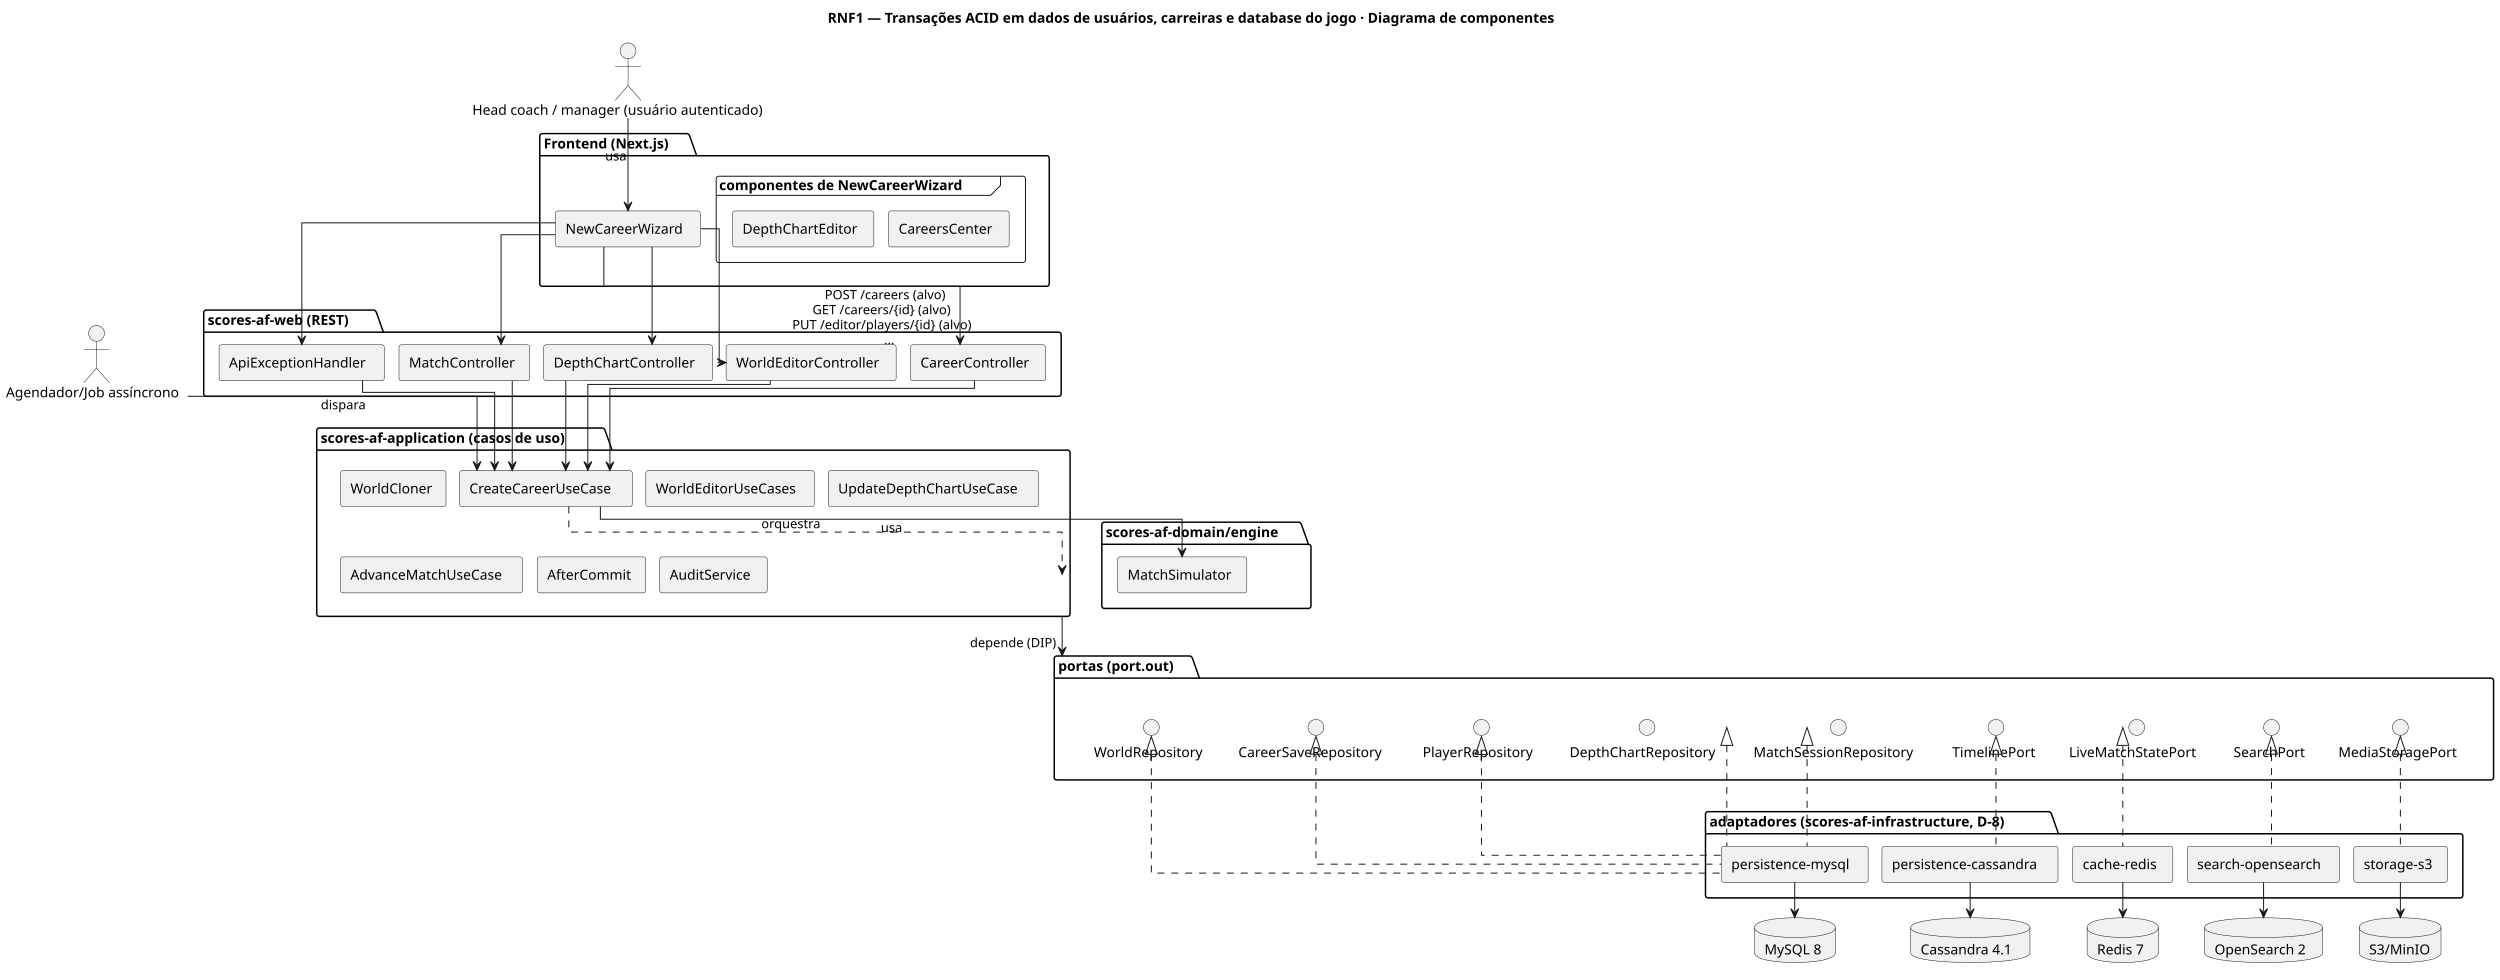
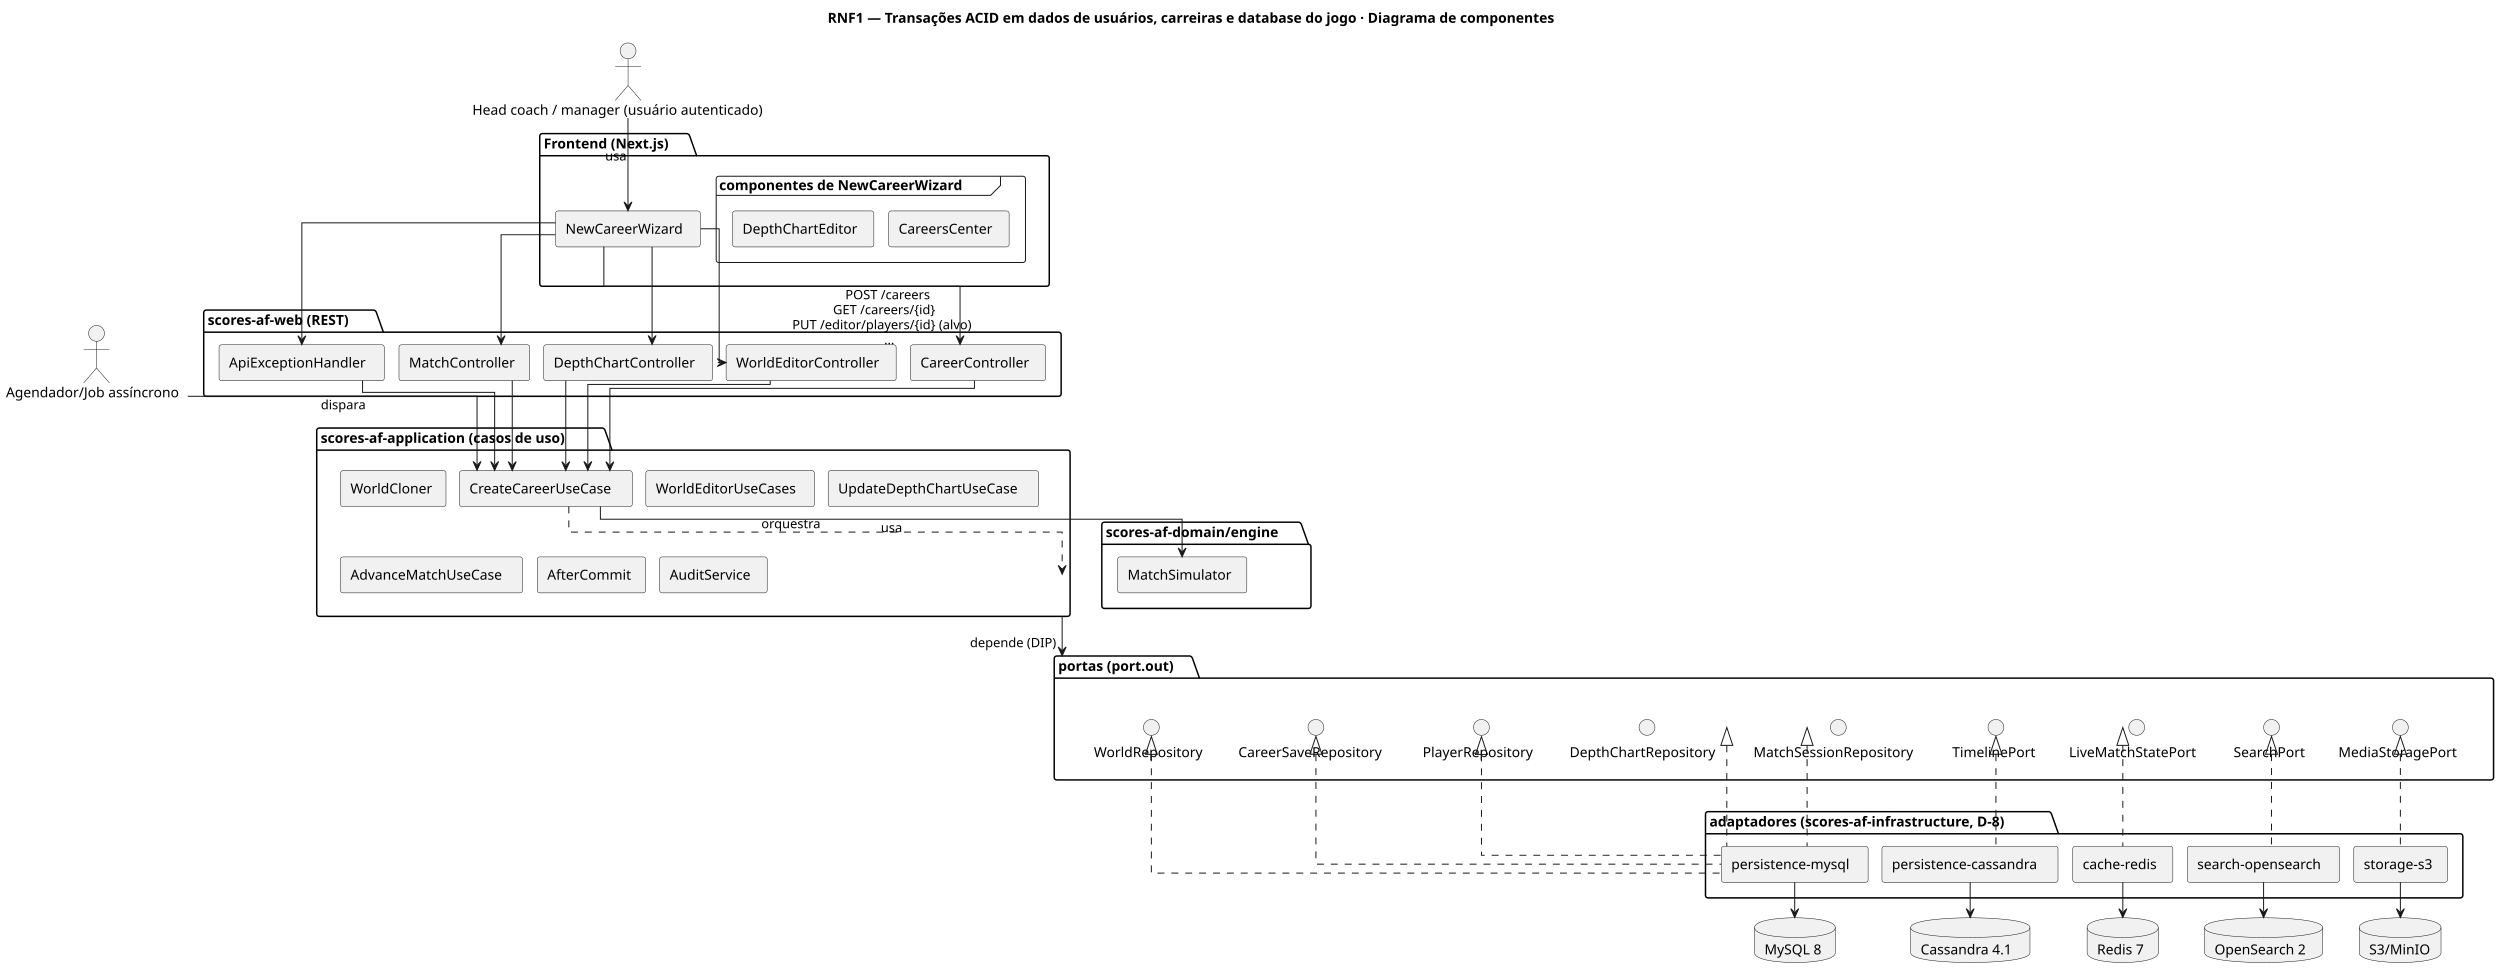
<svg xmlns="http://www.w3.org/2000/svg" contentStyleType="text/css" data-diagram-type="DESCRIPTION" height="988px" preserveAspectRatio="none" style="width:2522px;height:988px;background:#FFFFFF;" version="1.1" viewBox="0 0 2522 988" width="2522px" zoomAndPan="magnify">
  <defs />
  <g>
    <g class="title" data-source-line="1">
      <text fill="#000000" font-family="sans-serif" font-size="14" font-weight="bold" lengthAdjust="spacing" textLength="838.681" x="834.91" y="22.995">RNF1 — Transações ACID em dados de usuários, carreiras e database do jogo · Diagrama de componentes</text>
    </g>
    <g class="cluster" data-entity="pkg_fe" data-source-line="8" data-uid="ent0004" id="cluster_pkg_fe">
      <path d="M547,134.797 L693.284,134.797 A3.75,3.75 0 0 1 695.784,137.297 L702.784,157.094 L1056,157.094 A2.5,2.5 0 0 1 1058.5,159.594 L1058.5,286.297 A2.5,2.5 0 0 1 1056,288.797 L547,288.797 A2.5,2.5 0 0 1 544.5,286.297 L544.5,137.297 A2.5,2.5 0 0 1 547,134.797" fill="none" style="stroke:#000000;stroke-width:1.5;" />
      <line style="stroke:#000000;stroke-width:1.5;" x1="544.5" x2="702.784" y1="157.094" y2="157.094" />
      <text fill="#000000" font-family="sans-serif" font-size="14" font-weight="bold" lengthAdjust="spacing" textLength="145.284" x="548.5" y="149.792">Frontend (Next.js)</text>
    </g>
    <g class="cluster" data-entity="pkg_fe_sub" data-source-line="10" data-uid="ent0006" id="cluster_pkg_fe_sub">
      <rect fill="none" height="87" rx="2.5" ry="2.5" style="stroke:#181818;stroke-width:1;" width="312" x="722.5" y="177.797" />
      <path d="M1009.287,177.797 L1009.287,187.094 L999.287,197.094 L722.5,197.094" fill="none" style="stroke:#181818;stroke-width:1;" />
      <text fill="#000000" font-family="sans-serif" font-size="14" font-weight="bold" lengthAdjust="spacing" textLength="276.787" x="725.5" y="191.792">componentes de NewCareerWizard</text>
    </g>
    <g class="cluster" data-entity="pkg_web" data-source-line="15" data-uid="ent0009" id="cluster_pkg_web">
      <path d="M208,312.797 L377.239,312.797 A3.75,3.75 0 0 1 379.739,315.297 L386.739,335.094 L1068,335.094 A2.5,2.5 0 0 1 1070.5,337.594 L1070.5,397.297 A2.5,2.5 0 0 1 1068,399.797 L208,399.797 A2.5,2.5 0 0 1 205.5,397.297 L205.5,315.297 A2.5,2.5 0 0 1 208,312.797" fill="none" style="stroke:#000000;stroke-width:1.5;" />
      <line style="stroke:#000000;stroke-width:1.5;" x1="205.5" x2="386.739" y1="335.094" y2="335.094" />
      <text fill="#000000" font-family="sans-serif" font-size="14" font-weight="bold" lengthAdjust="spacing" textLength="168.239" x="209.5" y="327.792">scores-af-web (REST)</text>
    </g>
    <g class="cluster" data-entity="pkg_app" data-source-line="22" data-uid="ent0015" id="cluster_pkg_app">
      <path d="M322,431.797 L607.936,431.797 A3.75,3.75 0 0 1 610.436,434.297 L617.436,454.094 L1077,454.094 A2.5,2.5 0 0 1 1079.5,456.594 L1079.5,619.297 A2.5,2.5 0 0 1 1077,621.797 L322,621.797 A2.5,2.5 0 0 1 319.5,619.297 L319.5,434.297 A2.5,2.5 0 0 1 322,431.797" fill="none" style="stroke:#000000;stroke-width:1.5;" />
      <line style="stroke:#000000;stroke-width:1.5;" x1="319.5" x2="617.436" y1="454.094" y2="454.094" />
      <text fill="#000000" font-family="sans-serif" font-size="14" font-weight="bold" lengthAdjust="spacing" textLength="284.935" x="323.5" y="446.792">scores-af-application (casos de uso)</text>
    </g>
    <g class="cluster" data-entity="pkg_eng" data-source-line="31" data-uid="ent0023" id="cluster_pkg_eng">
      <path d="M1114,526.797 L1310.439,526.797 A3.75,3.75 0 0 1 1312.939,529.297 L1319.939,549.094 L1320,549.094 A2.5,2.5 0 0 1 1322.5,551.594 L1322.5,611.297 A2.5,2.5 0 0 1 1320,613.797 L1114,613.797 A2.5,2.5 0 0 1 1111.5,611.297 L1111.5,529.297 A2.5,2.5 0 0 1 1114,526.797" fill="none" style="stroke:#000000;stroke-width:1.5;" />
      <line style="stroke:#000000;stroke-width:1.5;" x1="1111.5" x2="1319.939" y1="549.094" y2="549.094" />
      <text fill="#000000" font-family="sans-serif" font-size="14" font-weight="bold" lengthAdjust="spacing" textLength="195.44" x="1115.5" y="541.792">scores-af-domain/engine</text>
    </g>
    <g class="cluster" data-entity="pkg_ports" data-source-line="34" data-uid="ent0025" id="cluster_pkg_ports">
      <path d="M1066,661.797 L1200.52,661.797 A3.75,3.75 0 0 1 1203.02,664.297 L1210.02,684.094 L2513,684.094 A2.5,2.5 0 0 1 2515.5,686.594 L2515.5,784.297 A2.5,2.5 0 0 1 2513,786.797 L1066,786.797 A2.5,2.5 0 0 1 1063.5,784.297 L1063.5,664.297 A2.5,2.5 0 0 1 1066,661.797" fill="none" style="stroke:#000000;stroke-width:1.5;" />
      <line style="stroke:#000000;stroke-width:1.5;" x1="1063.5" x2="1210.02" y1="684.094" y2="684.094" />
      <text fill="#000000" font-family="sans-serif" font-size="14" font-weight="bold" lengthAdjust="spacing" textLength="133.519" x="1067.5" y="676.792">portas (port.out)</text>
    </g>
    <g class="cluster" data-entity="pkg_ad" data-source-line="45" data-uid="ent0035" id="cluster_pkg_ad">
      <path d="M1723,818.797 L2067.089,818.797 A3.75,3.75 0 0 1 2069.589,821.297 L2076.589,841.094 L2482,841.094 A2.5,2.5 0 0 1 2484.5,843.594 L2484.5,903.297 A2.5,2.5 0 0 1 2482,905.797 L1723,905.797 A2.5,2.5 0 0 1 1720.5,903.297 L1720.5,821.297 A2.5,2.5 0 0 1 1723,818.797" fill="none" style="stroke:#000000;stroke-width:1.5;" />
      <line style="stroke:#000000;stroke-width:1.5;" x1="1720.5" x2="2076.589" y1="841.094" y2="841.094" />
      <text fill="#000000" font-family="sans-serif" font-size="14" font-weight="bold" lengthAdjust="spacing" textLength="343.089" x="1724.5" y="833.792">adaptadores (scores-af-infrastructure, D-8)</text>
    </g>
    <g class="entity" data-entity="c3" data-source-line="9" data-uid="ent0005" id="entity_c3">
      <rect fill="#F1F1F1" height="36.297" rx="2.5" ry="2.5" style="stroke:#181818;stroke-width:0.5;" width="145.932" x="560.5" y="212.797" />
      <text fill="#000000" font-family="sans-serif" font-size="14" lengthAdjust="spacing" textLength="125.932" x="570.5" y="235.792">NewCareerWizard</text>
    </g>
    <g class="entity" data-entity="c4" data-source-line="11" data-uid="ent0007" id="entity_c4">
      <rect fill="#F1F1F1" height="36.297" rx="2.5" ry="2.5" style="stroke:#181818;stroke-width:0.5;" width="121.507" x="896.5" y="212.797" />
      <text fill="#000000" font-family="sans-serif" font-size="14" lengthAdjust="spacing" textLength="101.507" x="906.5" y="235.792">CareersCenter</text>
    </g>
    <g class="entity" data-entity="c5" data-source-line="12" data-uid="ent0008" id="entity_c5">
      <rect fill="#F1F1F1" height="36.297" rx="2.5" ry="2.5" style="stroke:#181818;stroke-width:0.5;" width="142.548" x="739" y="212.797" />
      <text fill="#000000" font-family="sans-serif" font-size="14" lengthAdjust="spacing" textLength="122.548" x="749" y="235.792">DepthChartEditor</text>
    </g>
    <g class="entity" data-entity="c6" data-source-line="16" data-uid="ent0010" id="entity_c6">
      <rect fill="#F1F1F1" height="36.297" rx="2.5" ry="2.5" style="stroke:#181818;stroke-width:0.5;" width="136.266" x="918.5" y="347.797" />
      <text fill="#000000" font-family="sans-serif" font-size="14" lengthAdjust="spacing" textLength="116.266" x="928.5" y="370.792">CareerController</text>
    </g>
    <g class="entity" data-entity="c7" data-source-line="17" data-uid="ent0011" id="entity_c7">
      <rect fill="#F1F1F1" height="36.297" rx="2.5" ry="2.5" style="stroke:#181818;stroke-width:0.5;" width="171.546" x="732.5" y="347.797" />
      <text fill="#000000" font-family="sans-serif" font-size="14" lengthAdjust="spacing" textLength="151.546" x="742.5" y="370.792">WorldEditorController</text>
    </g>
    <g class="entity" data-entity="c8" data-source-line="18" data-uid="ent0012" id="entity_c8">
      <rect fill="#F1F1F1" height="36.297" rx="2.5" ry="2.5" style="stroke:#181818;stroke-width:0.5;" width="170.288" x="548.5" y="347.797" />
      <text fill="#000000" font-family="sans-serif" font-size="14" lengthAdjust="spacing" textLength="150.288" x="558.5" y="370.792">DepthChartController</text>
    </g>
    <g class="entity" data-entity="c9" data-source-line="19" data-uid="ent0013" id="entity_c9">
      <rect fill="#F1F1F1" height="36.297" rx="2.5" ry="2.5" style="stroke:#181818;stroke-width:0.5;" width="131.891" x="402.5" y="347.797" />
      <text fill="#000000" font-family="sans-serif" font-size="14" lengthAdjust="spacing" textLength="111.891" x="412.5" y="370.792">MatchController</text>
    </g>
    <g class="entity" data-entity="c10" data-source-line="20" data-uid="ent0014" id="entity_c10">
      <rect fill="#F1F1F1" height="36.297" rx="2.5" ry="2.5" style="stroke:#181818;stroke-width:0.5;" width="166.624" x="221" y="347.797" />
      <text fill="#000000" font-family="sans-serif" font-size="14" lengthAdjust="spacing" textLength="146.624" x="231" y="370.792">ApiExceptionHandler</text>
    </g>
    <g class="entity" data-entity="c11" data-source-line="23" data-uid="ent0016" id="entity_c11">
      <rect fill="#F1F1F1" height="36.297" rx="2.5" ry="2.5" style="stroke:#181818;stroke-width:0.5;" width="174.335" x="463.5" y="474.797" />
      <text fill="#000000" font-family="sans-serif" font-size="14" lengthAdjust="spacing" textLength="154.335" x="473.5" y="497.792">CreateCareerUseCase</text>
    </g>
    <g class="entity" data-entity="c12" data-source-line="24" data-uid="ent0017" id="entity_c12">
      <rect fill="#F1F1F1" height="36.297" rx="2.5" ry="2.5" style="stroke:#181818;stroke-width:0.5;" width="106.413" x="343.5" y="474.797" />
      <text fill="#000000" font-family="sans-serif" font-size="14" lengthAdjust="spacing" textLength="86.413" x="353.5" y="497.792">WorldCloner</text>
    </g>
    <g class="entity" data-entity="c13" data-source-line="25" data-uid="ent0018" id="entity_c13">
      <rect fill="#F1F1F1" height="36.297" rx="2.5" ry="2.5" style="stroke:#181818;stroke-width:0.5;" width="170.083" x="651.5" y="474.797" />
      <text fill="#000000" font-family="sans-serif" font-size="14" lengthAdjust="spacing" textLength="150.083" x="661.5" y="497.792">WorldEditorUseCases</text>
    </g>
    <g class="entity" data-entity="c14" data-source-line="26" data-uid="ent0019" id="entity_c14">
      <rect fill="#F1F1F1" height="36.297" rx="2.5" ry="2.5" style="stroke:#181818;stroke-width:0.5;" width="212.233" x="835.5" y="474.797" />
      <text fill="#000000" font-family="sans-serif" font-size="14" lengthAdjust="spacing" textLength="192.233" x="845.5" y="497.792">UpdateDepthChartUseCase</text>
    </g>
    <g class="entity" data-entity="c15" data-source-line="27" data-uid="ent0020" id="entity_c15">
      <rect fill="#F1F1F1" height="36.297" rx="2.5" ry="2.5" style="stroke:#181818;stroke-width:0.5;" width="183.645" x="343.5" y="561.797" />
      <text fill="#000000" font-family="sans-serif" font-size="14" lengthAdjust="spacing" textLength="163.645" x="353.5" y="584.792">AdvanceMatchUseCase</text>
    </g>
    <g class="entity" data-entity="c16" data-source-line="28" data-uid="ent0021" id="entity_c16">
      <rect fill="#F1F1F1" height="36.297" rx="2.5" ry="2.5" style="stroke:#181818;stroke-width:0.5;" width="109.359" x="542" y="561.797" />
      <text fill="#000000" font-family="sans-serif" font-size="14" lengthAdjust="spacing" textLength="89.359" x="552" y="584.792">AfterCommit</text>
    </g>
    <g class="entity" data-entity="c17" data-source-line="29" data-uid="ent0022" id="entity_c17">
      <rect fill="#F1F1F1" height="36.297" rx="2.5" ry="2.5" style="stroke:#181818;stroke-width:0.5;" width="108.457" x="665.5" y="561.797" />
      <text fill="#000000" font-family="sans-serif" font-size="14" lengthAdjust="spacing" textLength="88.457" x="675.5" y="584.792">AuditService</text>
    </g>
    <g class="entity" data-entity="c18" data-source-line="32" data-uid="ent0024" id="entity_c18">
      <rect fill="#F1F1F1" height="36.297" rx="2.5" ry="2.5" style="stroke:#181818;stroke-width:0.5;" width="130.284" x="1127.5" y="561.797" />
      <text fill="#000000" font-family="sans-serif" font-size="14" lengthAdjust="spacing" textLength="110.284" x="1137.5" y="584.792">MatchSimulator</text>
    </g>
    <g class="entity" data-entity="c19" data-source-line="35" data-uid="ent0026" id="entity_c19">
      <ellipse cx="1161.5" cy="733.797" fill="#F1F1F1" rx="8" ry="8" style="stroke:#181818;stroke-width:0.5;" />
      <text fill="#000000" font-family="sans-serif" font-size="14" lengthAdjust="spacing" textLength="116.013" x="1103.494" y="763.792">WorldRepository</text>
    </g>
    <g class="entity" data-entity="c20" data-source-line="36" data-uid="ent0027" id="entity_c20">
      <ellipse cx="1327.5" cy="733.797" fill="#F1F1F1" rx="8" ry="8" style="stroke:#181818;stroke-width:0.5;" />
      <text fill="#000000" font-family="sans-serif" font-size="14" lengthAdjust="spacing" textLength="156.529" x="1249.235" y="763.792">CareerSaveRepository</text>
    </g>
    <g class="entity" data-entity="c21" data-source-line="37" data-uid="ent0028" id="entity_c21">
      <ellipse cx="1494.5" cy="733.797" fill="#F1F1F1" rx="8" ry="8" style="stroke:#181818;stroke-width:0.5;" />
      <text fill="#000000" font-family="sans-serif" font-size="14" lengthAdjust="spacing" textLength="118.638" x="1435.181" y="763.792">PlayerRepository</text>
    </g>
    <g class="entity" data-entity="c22" data-source-line="38" data-uid="ent0029" id="entity_c22">
      <ellipse cx="1661.5" cy="733.797" fill="#F1F1F1" rx="8" ry="8" style="stroke:#181818;stroke-width:0.5;" />
      <text fill="#000000" font-family="sans-serif" font-size="14" lengthAdjust="spacing" textLength="156.188" x="1583.406" y="763.792">DepthChartRepository</text>
    </g>
    <g class="entity" data-entity="c23" data-source-line="39" data-uid="ent0030" id="entity_c23">
      <ellipse cx="1854.5" cy="733.797" fill="#F1F1F1" rx="8" ry="8" style="stroke:#181818;stroke-width:0.5;" />
      <text fill="#000000" font-family="sans-serif" font-size="14" lengthAdjust="spacing" textLength="171.206" x="1768.897" y="763.792">MatchSessionRepository</text>
    </g>
    <g class="entity" data-entity="c24" data-source-line="40" data-uid="ent0031" id="entity_c24">
      <ellipse cx="2013.5" cy="733.797" fill="#F1F1F1" rx="8" ry="8" style="stroke:#181818;stroke-width:0.5;" />
      <text fill="#000000" font-family="sans-serif" font-size="14" lengthAdjust="spacing" textLength="88.211" x="1969.395" y="763.792">TimelinePort</text>
    </g>
    <g class="entity" data-entity="c25" data-source-line="41" data-uid="ent0032" id="entity_c25">
      <ellipse cx="2155.5" cy="733.797" fill="#F1F1F1" rx="8" ry="8" style="stroke:#181818;stroke-width:0.5;" />
      <text fill="#000000" font-family="sans-serif" font-size="14" lengthAdjust="spacing" textLength="136.616" x="2087.192" y="763.792">LiveMatchStatePort</text>
    </g>
    <g class="entity" data-entity="c26" data-source-line="42" data-uid="ent0033" id="entity_c26">
      <ellipse cx="2291.5" cy="733.797" fill="#F1F1F1" rx="8" ry="8" style="stroke:#181818;stroke-width:0.5;" />
      <text fill="#000000" font-family="sans-serif" font-size="14" lengthAdjust="spacing" textLength="76.658" x="2253.171" y="763.792">SearchPort</text>
    </g>
    <g class="entity" data-entity="c27" data-source-line="43" data-uid="ent0034" id="entity_c27">
      <ellipse cx="2421.5" cy="733.797" fill="#F1F1F1" rx="8" ry="8" style="stroke:#181818;stroke-width:0.5;" />
      <text fill="#000000" font-family="sans-serif" font-size="14" lengthAdjust="spacing" textLength="125.077" x="2358.961" y="763.792">MediaStoragePort</text>
    </g>
    <g class="entity" data-entity="c28" data-source-line="46" data-uid="ent0036" id="entity_c28">
      <rect fill="#F1F1F1" height="36.297" rx="2.5" ry="2.5" style="stroke:#181818;stroke-width:0.5;" width="148.065" x="1736.5" y="853.797" />
      <text fill="#000000" font-family="sans-serif" font-size="14" lengthAdjust="spacing" textLength="128.065" x="1746.5" y="876.792">persistence-mysql</text>
    </g>
    <g class="entity" data-entity="c29" data-source-line="47" data-uid="ent0037" id="entity_c29">
      <rect fill="#F1F1F1" height="36.297" rx="2.5" ry="2.5" style="stroke:#181818;stroke-width:0.5;" width="177.609" x="1898.5" y="853.797" />
      <text fill="#000000" font-family="sans-serif" font-size="14" lengthAdjust="spacing" textLength="157.609" x="1908.5" y="876.792">persistence-cassandra</text>
    </g>
    <g class="entity" data-entity="c30" data-source-line="48" data-uid="ent0038" id="entity_c30">
      <rect fill="#F1F1F1" height="36.297" rx="2.5" ry="2.5" style="stroke:#181818;stroke-width:0.5;" width="100.951" x="2091" y="853.797" />
      <text fill="#000000" font-family="sans-serif" font-size="14" lengthAdjust="spacing" textLength="80.951" x="2101" y="876.792">cache-redis</text>
    </g>
    <g class="entity" data-entity="c31" data-source-line="49" data-uid="ent0039" id="entity_c31">
      <rect fill="#F1F1F1" height="36.297" rx="2.5" ry="2.5" style="stroke:#181818;stroke-width:0.5;" width="153.615" x="2206.5" y="853.797" />
      <text fill="#000000" font-family="sans-serif" font-size="14" lengthAdjust="spacing" textLength="133.615" x="2216.5" y="876.792">search-opensearch</text>
    </g>
    <g class="entity" data-entity="c32" data-source-line="50" data-uid="ent0040" id="entity_c32">
      <rect fill="#F1F1F1" height="36.297" rx="2.5" ry="2.5" style="stroke:#181818;stroke-width:0.5;" width="94.436" x="2374.5" y="853.797" />
      <text fill="#000000" font-family="sans-serif" font-size="14" lengthAdjust="spacing" textLength="74.436" x="2384.5" y="876.792">storage-s3</text>
    </g>
    <g class="entity" data-entity="c1" data-source-line="6" data-uid="ent0002" id="entity_c1">
      <ellipse cx="633.6" cy="51.297" fill="#F1F1F1" rx="8" ry="8" style="stroke:#181818;stroke-width:0.5;" />
      <path d="M633.6,59.297 L633.6,86.297 M620.6,67.297 L646.6,67.297 M633.6,86.297 L620.6,101.297 M633.6,86.297 L646.6,101.297" fill="none" style="stroke:#181818;stroke-width:0.5;" />
      <text fill="#000000" font-family="sans-serif" font-size="14" lengthAdjust="spacing" textLength="314.2" x="476.5" y="115.792">Head coach / manager (usuário autenticado)</text>
    </g>
    <g class="entity" data-entity="c2" data-source-line="7" data-uid="ent0003" id="entity_c2">
      <ellipse cx="97.379" cy="336.297" fill="#F1F1F1" rx="8" ry="8" style="stroke:#181818;stroke-width:0.5;" />
      <path d="M97.379,344.297 L97.379,371.297 M84.379,352.297 L110.379,352.297 M97.379,371.297 L84.379,386.297 M97.379,371.297 L110.379,386.297" fill="none" style="stroke:#181818;stroke-width:0.5;" />
      <text fill="#000000" font-family="sans-serif" font-size="14" lengthAdjust="spacing" textLength="182.759" x="6" y="400.792">Agendador/Job assíncrono</text>
    </g>
    <g class="entity" data-entity="s1" data-source-line="52" data-uid="ent0041" id="entity_s1">
      <path d="M1770,935.797 C1770,925.797 1810.714,925.797 1810.714,925.797 C1810.714,925.797 1851.428,925.797 1851.428,935.797 L1851.428,961.094 C1851.428,971.094 1810.714,971.094 1810.714,971.094 C1810.714,971.094 1770,971.094 1770,961.094 L1770,935.797" fill="#F1F1F1" style="stroke:#181818;stroke-width:0.5;" />
      <path d="M1770,935.797 C1770,945.797 1810.714,945.797 1810.714,945.797 C1810.714,945.797 1851.428,945.797 1851.428,935.797" fill="none" style="stroke:#181818;stroke-width:0.5;" />
      <text fill="#000000" font-family="sans-serif" font-size="14" lengthAdjust="spacing" textLength="61.428" x="1780" y="962.792">MySQL 8</text>
    </g>
    <g class="entity" data-entity="s2" data-source-line="53" data-uid="ent0042" id="entity_s2">
      <path d="M2105.5,935.797 C2105.5,925.797 2141.384,925.797 2141.384,925.797 C2141.384,925.797 2177.269,925.797 2177.269,935.797 L2177.269,961.094 C2177.269,971.094 2141.384,971.094 2141.384,971.094 C2141.384,971.094 2105.5,971.094 2105.5,961.094 L2105.5,935.797" fill="#F1F1F1" style="stroke:#181818;stroke-width:0.5;" />
      <path d="M2105.5,935.797 C2105.5,945.797 2141.384,945.797 2141.384,945.797 C2141.384,945.797 2177.269,945.797 2177.269,935.797" fill="none" style="stroke:#181818;stroke-width:0.5;" />
      <text fill="#000000" font-family="sans-serif" font-size="14" lengthAdjust="spacing" textLength="51.769" x="2115.5" y="962.792">Redis 7</text>
    </g>
    <g class="entity" data-entity="s3" data-source-line="54" data-uid="ent0043" id="entity_s3">
      <path d="M1927.5,935.797 C1927.5,925.797 1987.666,925.797 1987.666,925.797 C1987.666,925.797 2047.831,925.797 2047.831,935.797 L2047.831,961.094 C2047.831,971.094 1987.666,971.094 1987.666,971.094 C1987.666,971.094 1927.5,971.094 1927.5,961.094 L1927.5,935.797" fill="#F1F1F1" style="stroke:#181818;stroke-width:0.5;" />
      <path d="M1927.5,935.797 C1927.5,945.797 1987.666,945.797 1987.666,945.797 C1987.666,945.797 2047.831,945.797 2047.831,935.797" fill="none" style="stroke:#181818;stroke-width:0.5;" />
      <text fill="#000000" font-family="sans-serif" font-size="14" lengthAdjust="spacing" textLength="100.331" x="1937.5" y="962.792">Cassandra 4.1</text>
    </g>
    <g class="entity" data-entity="s4" data-source-line="55" data-uid="ent0044" id="entity_s4">
      <path d="M2224,935.797 C2224,925.797 2283.578,925.797 2283.578,925.797 C2283.578,925.797 2343.155,925.797 2343.155,935.797 L2343.155,961.094 C2343.155,971.094 2283.578,971.094 2283.578,971.094 C2283.578,971.094 2224,971.094 2224,961.094 L2224,935.797" fill="#F1F1F1" style="stroke:#181818;stroke-width:0.5;" />
      <path d="M2224,935.797 C2224,945.797 2283.578,945.797 2283.578,945.797 C2283.578,945.797 2343.155,945.797 2343.155,935.797" fill="none" style="stroke:#181818;stroke-width:0.5;" />
      <text fill="#000000" font-family="sans-serif" font-size="14" lengthAdjust="spacing" textLength="99.155" x="2234" y="962.792">OpenSearch 2</text>
    </g>
    <g class="entity" data-entity="s5" data-source-line="56" data-uid="ent0045" id="entity_s5">
      <path d="M2380,935.797 C2380,925.797 2421.251,925.797 2421.251,925.797 C2421.251,925.797 2462.501,925.797 2462.501,935.797 L2462.501,961.094 C2462.501,971.094 2421.251,971.094 2421.251,971.094 C2421.251,971.094 2380,971.094 2380,961.094 L2380,935.797" fill="#F1F1F1" style="stroke:#181818;stroke-width:0.5;" />
      <path d="M2380,935.797 C2380,945.797 2421.251,945.797 2421.251,945.797 C2421.251,945.797 2462.501,945.797 2462.501,935.797" fill="none" style="stroke:#181818;stroke-width:0.5;" />
      <text fill="#000000" font-family="sans-serif" font-size="14" lengthAdjust="spacing" textLength="62.501" x="2390" y="962.792">S3/MinIO</text>
    </g>
    <g class="link" data-entity-1="c1" data-entity-2="c3" data-source-line="57" data-uid="lnk46" id="link_c1_c3">
      <path d="M633.5,119.037 C633.5,149.067 633.5,183.547 633.5,206.637" fill="none" id="c1-to-c3" style="stroke:#181818;stroke-width:1;" />
      <polygon fill="#181818" points="633.5,212.637,637.5,203.637,633.5,207.637,629.5,203.637,633.5,212.637" style="stroke:#181818;stroke-width:1;" />
      <text fill="#000000" font-family="sans-serif" font-size="13" lengthAdjust="spacing" textLength="22.979" x="610.5" y="161.904">usa</text>
    </g>
    <g class="link" data-entity-1="c2" data-entity-2="c11" data-source-line="58" data-uid="lnk47" id="link_c2_c11">
      <path d="M189.42,399.797 C302.95,399.797 481.25,399.797 481.25,399.797 C481.25,399.797 481.25,441.317 481.25,468.427" fill="none" id="c2-to-c11" style="stroke:#181818;stroke-width:1;" />
      <polygon fill="#181818" points="481.25,474.427,485.25,465.427,481.25,469.427,477.25,465.427,481.25,474.427" style="stroke:#181818;stroke-width:1;" />
      <text fill="#000000" font-family="sans-serif" font-size="13" lengthAdjust="spacing" textLength="48.166" x="323.65" y="412.864">dispara</text>
    </g>
    <g class="link" data-entity-1="c3" data-entity-2="c6" data-source-line="59" data-uid="lnk48" id="link_c3_c6">
      <path d="M609.17,248.827 C609.17,265.857 609.17,288.797 609.17,288.797 C609.17,288.797 968.5,288.797 968.5,288.797 C968.5,288.797 968.5,318.777 968.5,341.547" fill="none" id="c3-to-c6" style="stroke:#181818;stroke-width:1;" />
      <polygon fill="#181818" points="968.5,347.547,972.5,338.547,968.5,342.547,964.5,338.547,968.5,347.547" style="stroke:#181818;stroke-width:1;" />
-       <text fill="#000000" font-family="sans-serif" font-size="13" lengthAdjust="spacing" textLength="132.85" x="831.99" y="301.864">POST /careers (alvo)</text>
-       <text fill="#000000" font-family="sans-serif" font-size="13" lengthAdjust="spacing" textLength="157.6" x="819.615" y="316.997">GET /careers/{id} (alvo)</text>
+       <text fill="#000000" font-family="sans-serif" font-size="13" lengthAdjust="spacing" textLength="91.349" x="852.741" y="301.864">POST /careers</text>
+       <text fill="#000000" font-family="sans-serif" font-size="13" lengthAdjust="spacing" textLength="116.099" x="840.366" y="316.997">GET /careers/{id}</text>
      <text fill="#000000" font-family="sans-serif" font-size="13" lengthAdjust="spacing" textLength="198.371" x="799.23" y="332.129">PUT /editor/players/{id} (alvo)</text>
      <text fill="#000000" font-family="sans-serif" font-size="13" lengthAdjust="spacing" textLength="13" x="891.915" y="347.262">…</text>
    </g>
    <g class="link" data-entity-1="c3" data-entity-2="c7" data-source-line="60" data-uid="lnk49" id="link_c3_c7">
      <path d="M706.88,230.797 C717.81,230.797 725.5,230.797 725.5,230.797 C725.5,230.797 725.5,365.797 725.5,365.797 C725.5,365.797 722.12,365.797 726.49,365.797" fill="none" id="c3-to-c7" style="stroke:#181818;stroke-width:1;" />
      <polygon fill="#181818" points="732.49,365.797,723.49,361.797,727.49,365.797,723.49,369.797,732.49,365.797" style="stroke:#181818;stroke-width:1;" />
    </g>
    <g class="link" data-entity-1="c3" data-entity-2="c8" data-source-line="61" data-uid="lnk50" id="link_c3_c8">
      <path d="M657.83,249.007 C657.83,274.767 657.83,315.607 657.83,341.447" fill="none" id="c3-to-c8" style="stroke:#181818;stroke-width:1;" />
      <polygon fill="#181818" points="657.83,347.447,661.83,338.447,657.83,342.447,653.83,338.447,657.83,347.447" style="stroke:#181818;stroke-width:1;" />
    </g>
    <g class="link" data-entity-1="c3" data-entity-2="c9" data-source-line="62" data-uid="lnk51" id="link_c3_c9">
      <path d="M560.15,236.797 C531.56,236.797 505.5,236.797 505.5,236.797 C505.5,236.797 505.5,306.027 505.5,341.587" fill="none" id="c3-to-c9" style="stroke:#181818;stroke-width:1;" />
      <polygon fill="#181818" points="505.5,347.587,509.5,338.587,505.5,342.587,501.5,338.587,505.5,347.587" style="stroke:#181818;stroke-width:1;" />
    </g>
    <g class="link" data-entity-1="c3" data-entity-2="c10" data-source-line="63" data-uid="lnk52" id="link_c3_c10">
      <path d="M560.48,224.797 C463.56,224.797 304.5,224.797 304.5,224.797 C304.5,224.797 304.5,303.567 304.5,341.657" fill="none" id="c3-to-c10" style="stroke:#181818;stroke-width:1;" />
      <polygon fill="#181818" points="304.5,347.657,308.5,338.657,304.5,342.657,300.5,338.657,304.5,347.657" style="stroke:#181818;stroke-width:1;" />
    </g>
    <g class="link" data-entity-1="c6" data-entity-2="c11" data-source-line="64" data-uid="lnk53" id="link_c6_c11">
      <path d="M983,383.857 C983,388.287 983,391.797 983,391.797 C983,391.797 615.25,391.797 615.25,391.797 C615.25,391.797 615.25,439.687 615.25,468.737" fill="none" id="c6-to-c11" style="stroke:#181818;stroke-width:1;" />
      <polygon fill="#181818" points="615.25,474.737,619.25,465.737,615.25,469.737,611.25,465.737,615.25,474.737" style="stroke:#181818;stroke-width:1;" />
    </g>
    <g class="link" data-entity-1="c7" data-entity-2="c11" data-source-line="65" data-uid="lnk54" id="link_c7_c11">
      <path d="M777,383.967 C777,386.247 777,387.797 777,387.797 C777,387.797 593,387.797 593,387.797 C593,387.797 593,438.427 593,468.507" fill="none" id="c7-to-c11" style="stroke:#181818;stroke-width:1;" />
      <polygon fill="#181818" points="593,474.507,597,465.507,593,469.507,589,465.507,593,474.507" style="stroke:#181818;stroke-width:1;" />
    </g>
    <g class="link" data-entity-1="c8" data-entity-2="c11" data-source-line="66" data-uid="lnk55" id="link_c8_c11">
      <path d="M570.75,383.997 C570.75,408.137 570.75,444.507 570.75,468.637" fill="none" id="c8-to-c11" style="stroke:#181818;stroke-width:1;" />
      <polygon fill="#181818" points="570.75,474.637,574.75,465.637,570.75,469.637,566.75,465.637,570.75,474.637" style="stroke:#181818;stroke-width:1;" />
    </g>
    <g class="link" data-entity-1="c9" data-entity-2="c11" data-source-line="67" data-uid="lnk56" id="link_c9_c11">
      <path d="M516.75,383.997 C516.75,408.137 516.75,444.507 516.75,468.637" fill="none" id="c9-to-c11" style="stroke:#181818;stroke-width:1;" />
      <polygon fill="#181818" points="516.75,474.637,520.75,465.637,516.75,469.637,512.75,465.637,516.75,474.637" style="stroke:#181818;stroke-width:1;" />
    </g>
    <g class="link" data-entity-1="c10" data-entity-2="c11" data-source-line="68" data-uid="lnk57" id="link_c10_c11">
      <path d="M365.75,383.937 C365.75,390.257 365.75,395.797 365.75,395.797 C365.75,395.797 499,395.797 499,395.797 C499,395.797 499,440.457 499,468.557" fill="none" id="c10-to-c11" style="stroke:#181818;stroke-width:1;" />
      <polygon fill="#181818" points="499,474.557,503,465.557,499,469.557,495,465.557,499,474.557" style="stroke:#181818;stroke-width:1;" />
    </g>
    <g class="link" data-entity-1="c11" data-entity-2="pkg_app" data-source-line="69" data-uid="lnk58" id="link_c11_pkg_app">
      <path d="M573.83,510.947 C573.83,523.067 573.83,536.797 573.83,536.797 C573.83,536.797 1071.5,536.797 1071.5,536.797 C1071.5,536.797 1071.5,568.587 1071.5,573.317" fill="none" id="c11-to-pkg_app" style="stroke:#181818;stroke-width:1;stroke-dasharray:7,7;" />
      <polygon fill="#181818" points="1071.5,579.317,1075.5,570.317,1071.5,574.317,1067.5,570.317,1071.5,579.317" style="stroke:#181818;stroke-width:1;" />
      <text fill="#000000" font-family="sans-serif" font-size="13" lengthAdjust="spacing" textLength="62.969" x="768" y="532.864">orquestra</text>
    </g>
    <g class="link" data-entity-1="c11" data-entity-2="c18" data-source-line="70" data-uid="lnk59" id="link_c11_c18">
      <path d="M605.67,510.827 C605.67,517.647 605.67,523.797 605.67,523.797 C605.67,523.797 1192.5,523.797 1192.5,523.797 C1192.5,523.797 1192.5,539.397 1192.5,555.767" fill="none" id="c11-to-c18" style="stroke:#181818;stroke-width:1;" />
      <polygon fill="#181818" points="1192.5,561.767,1196.5,552.767,1192.5,556.767,1188.5,552.767,1192.5,561.767" style="stroke:#181818;stroke-width:1;" />
      <text fill="#000000" font-family="sans-serif" font-size="13" lengthAdjust="spacing" textLength="22.979" x="888.59" y="536.864">usa</text>
    </g>
    <g class="link" data-entity-1="pkg_app" data-entity-2="pkg_ports" data-source-line="71" data-uid="lnk60" id="link_pkg_app_pkg_ports">
      <path d="M1071.5,622.455 C1071.5,622.966 1071.5,623.48 1071.5,623.997 C1071.5,626.062 1071.5,628.166 1071.5,630.301 C1071.5,638.841 1071.5,647.876 1071.5,656.909 C1071.5,658.038 1071.5,659.168 1071.5,660.296 C1071.5,660.578 1071.5,660.86 1071.5,661.142 C1071.5,661.283 1071.5,655.423 1071.5,655.564" fill="none" id="pkg_app-to-pkg_ports" style="stroke:#181818;stroke-width:1;" />
      <polygon fill="#181818" points="1071.5,661.564,1075.5,652.564,1071.5,656.564,1067.5,652.564,1071.5,661.564" style="stroke:#181818;stroke-width:1;" />
      <text fill="#000000" font-family="sans-serif" font-size="13" lengthAdjust="spacing" textLength="92.949" x="978.5" y="652.874">depende (DIP)</text>
    </g>
    <g class="link" data-entity-1="c19" data-entity-2="c28" data-source-line="72" data-uid="lnk62" id="link_c19_c28">
      <path d="M1161.5,760.997 C1161.5,793.177 1161.5,880.797 1161.5,880.797 C1161.5,880.797 1566.08,880.797 1736.37,880.797" fill="none" id="c19-backto-c28" style="stroke:#181818;stroke-width:1;stroke-dasharray:7,7;" />
      <polygon fill="none" points="1161.5,742.997,1155.5,760.997,1167.5,760.997,1161.5,742.997" style="stroke:#181818;stroke-width:1;" />
    </g>
    <g class="link" data-entity-1="c20" data-entity-2="c28" data-source-line="73" data-uid="lnk64" id="link_c20_c28">
      <path d="M1327.5,760.847 C1327.5,791.557 1327.5,871.797 1327.5,871.797 C1327.5,871.797 1600.96,871.797 1736.35,871.797" fill="none" id="c20-backto-c28" style="stroke:#181818;stroke-width:1;stroke-dasharray:7,7;" />
      <polygon fill="none" points="1327.5,742.847,1321.5,760.847,1333.5,760.847,1327.5,742.847" style="stroke:#181818;stroke-width:1;" />
    </g>
    <g class="link" data-entity-1="c21" data-entity-2="c28" data-source-line="74" data-uid="lnk66" id="link_c21_c28">
      <path d="M1494.5,761.077 C1494.5,790.657 1494.5,862.797 1494.5,862.797 C1494.5,862.797 1643.01,862.797 1736.41,862.797" fill="none" id="c21-backto-c28" style="stroke:#181818;stroke-width:1;stroke-dasharray:7,7;" />
      <polygon fill="none" points="1494.5,743.077,1488.5,761.077,1500.5,761.077,1494.5,743.077" style="stroke:#181818;stroke-width:1;" />
    </g>
    <g class="link" data-entity-1="c22" data-entity-2="c28" data-source-line="75" data-uid="lnk68" id="link_c22_c28">
      <path d="M1742,751.897 C1742,755.117 1742,817.037 1742,853.707" fill="none" id="c22-backto-c28" style="stroke:#181818;stroke-width:1;stroke-dasharray:7,7;" />
      <polygon fill="none" points="1742,733.897,1736,751.897,1748,751.897,1742,733.897" style="stroke:#181818;stroke-width:1;" />
    </g>
    <g class="link" data-entity-1="c23" data-entity-2="c28" data-source-line="76" data-uid="lnk70" id="link_c23_c28">
      <path d="M1823,751.897 C1823,755.117 1823,817.037 1823,853.707" fill="none" id="c23-backto-c28" style="stroke:#181818;stroke-width:1;stroke-dasharray:7,7;" />
      <polygon fill="none" points="1823,733.897,1817,751.897,1829,751.897,1823,733.897" style="stroke:#181818;stroke-width:1;" />
    </g>
    <g class="link" data-entity-1="c24" data-entity-2="c29" data-source-line="77" data-uid="lnk72" id="link_c24_c29">
      <path d="M2013.5,760.847 C2013.5,783.277 2013.5,823.747 2013.5,853.627" fill="none" id="c24-backto-c29" style="stroke:#181818;stroke-width:1;stroke-dasharray:7,7;" />
      <polygon fill="none" points="2013.5,742.847,2007.5,760.847,2019.5,760.847,2013.5,742.847" style="stroke:#181818;stroke-width:1;" />
    </g>
    <g class="link" data-entity-1="c25" data-entity-2="c30" data-source-line="78" data-uid="lnk74" id="link_c25_c30">
      <path d="M2141.5,751.897 C2141.5,755.117 2141.5,817.037 2141.5,853.707" fill="none" id="c25-backto-c30" style="stroke:#181818;stroke-width:1;stroke-dasharray:7,7;" />
      <polygon fill="none" points="2141.5,733.897,2135.5,751.897,2147.5,751.897,2141.5,733.897" style="stroke:#181818;stroke-width:1;" />
    </g>
    <g class="link" data-entity-1="c26" data-entity-2="c31" data-source-line="79" data-uid="lnk76" id="link_c26_c31">
      <path d="M2291.5,760.847 C2291.5,783.277 2291.5,823.747 2291.5,853.627" fill="none" id="c26-backto-c31" style="stroke:#181818;stroke-width:1;stroke-dasharray:7,7;" />
      <polygon fill="none" points="2291.5,742.847,2285.5,760.847,2297.5,760.847,2291.5,742.847" style="stroke:#181818;stroke-width:1;" />
    </g>
    <g class="link" data-entity-1="c27" data-entity-2="c32" data-source-line="80" data-uid="lnk78" id="link_c27_c32">
      <path d="M2421.5,760.847 C2421.5,783.277 2421.5,823.747 2421.5,853.627" fill="none" id="c27-backto-c32" style="stroke:#181818;stroke-width:1;stroke-dasharray:7,7;" />
      <polygon fill="none" points="2421.5,742.847,2415.5,760.847,2427.5,760.847,2421.5,742.847" style="stroke:#181818;stroke-width:1;" />
    </g>
    <g class="link" data-entity-1="c28" data-entity-2="s1" data-source-line="81" data-uid="lnk79" id="link_c28_s1">
      <path d="M1810.5,889.927 C1810.5,900.617 1810.5,908.247 1810.5,919.637" fill="none" id="c28-to-s1" style="stroke:#181818;stroke-width:1;" />
      <polygon fill="#181818" points="1810.5,925.637,1814.5,916.637,1810.5,920.637,1806.5,916.637,1810.5,925.637" style="stroke:#181818;stroke-width:1;" />
    </g>
    <g class="link" data-entity-1="c29" data-entity-2="s3" data-source-line="82" data-uid="lnk80" id="link_c29_s3">
      <path d="M1987.5,889.927 C1987.5,900.617 1987.5,908.247 1987.5,919.637" fill="none" id="c29-to-s3" style="stroke:#181818;stroke-width:1;" />
      <polygon fill="#181818" points="1987.5,925.637,1991.5,916.637,1987.5,920.637,1983.5,916.637,1987.5,925.637" style="stroke:#181818;stroke-width:1;" />
    </g>
    <g class="link" data-entity-1="c30" data-entity-2="s2" data-source-line="83" data-uid="lnk81" id="link_c30_s2">
      <path d="M2141.5,889.927 C2141.5,900.617 2141.5,908.247 2141.5,919.637" fill="none" id="c30-to-s2" style="stroke:#181818;stroke-width:1;" />
      <polygon fill="#181818" points="2141.5,925.637,2145.5,916.637,2141.5,920.637,2137.5,916.637,2141.5,925.637" style="stroke:#181818;stroke-width:1;" />
    </g>
    <g class="link" data-entity-1="c31" data-entity-2="s4" data-source-line="84" data-uid="lnk82" id="link_c31_s4">
      <path d="M2283.5,889.927 C2283.5,900.617 2283.5,908.247 2283.5,919.637" fill="none" id="c31-to-s4" style="stroke:#181818;stroke-width:1;" />
      <polygon fill="#181818" points="2283.5,925.637,2287.5,916.637,2283.5,920.637,2279.5,916.637,2283.5,925.637" style="stroke:#181818;stroke-width:1;" />
    </g>
    <g class="link" data-entity-1="c32" data-entity-2="s5" data-source-line="85" data-uid="lnk83" id="link_c32_s5">
      <path d="M2421.5,889.927 C2421.5,900.617 2421.5,908.247 2421.5,919.637" fill="none" id="c32-to-s5" style="stroke:#181818;stroke-width:1;" />
      <polygon fill="#181818" points="2421.5,925.637,2425.5,916.637,2421.5,920.637,2417.5,916.637,2421.5,925.637" style="stroke:#181818;stroke-width:1;" />
    </g>
  </g>
</svg>
